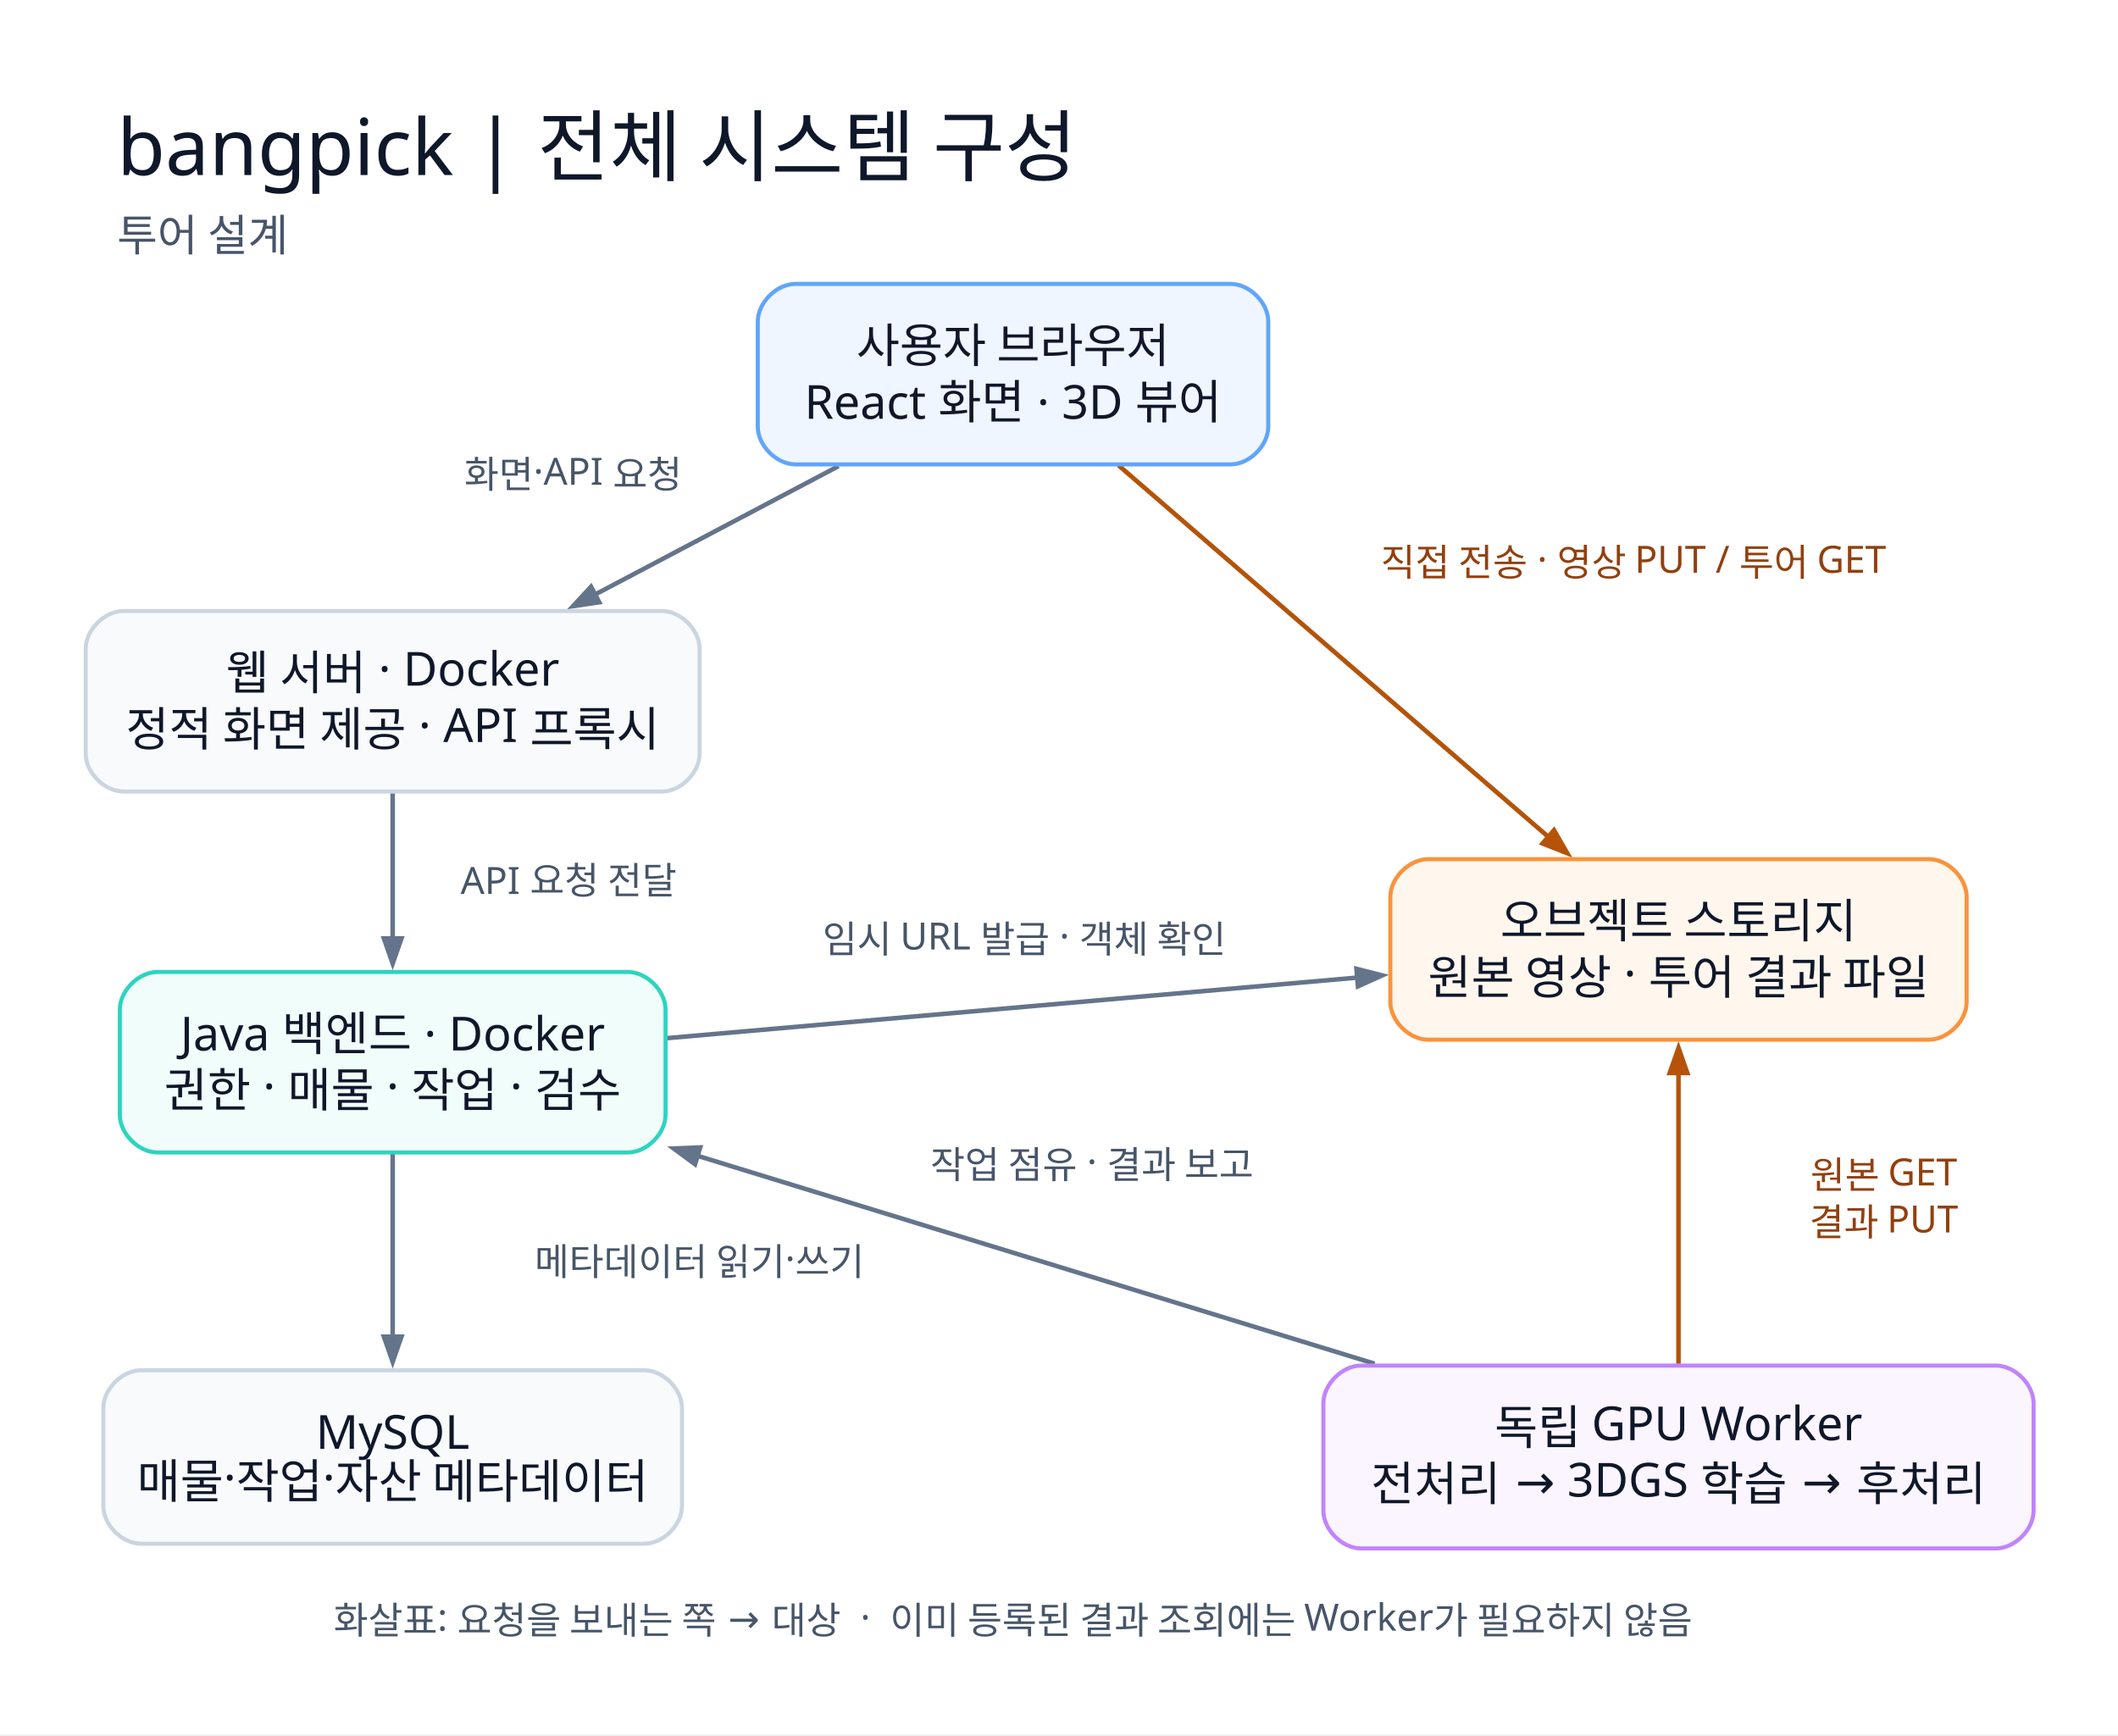
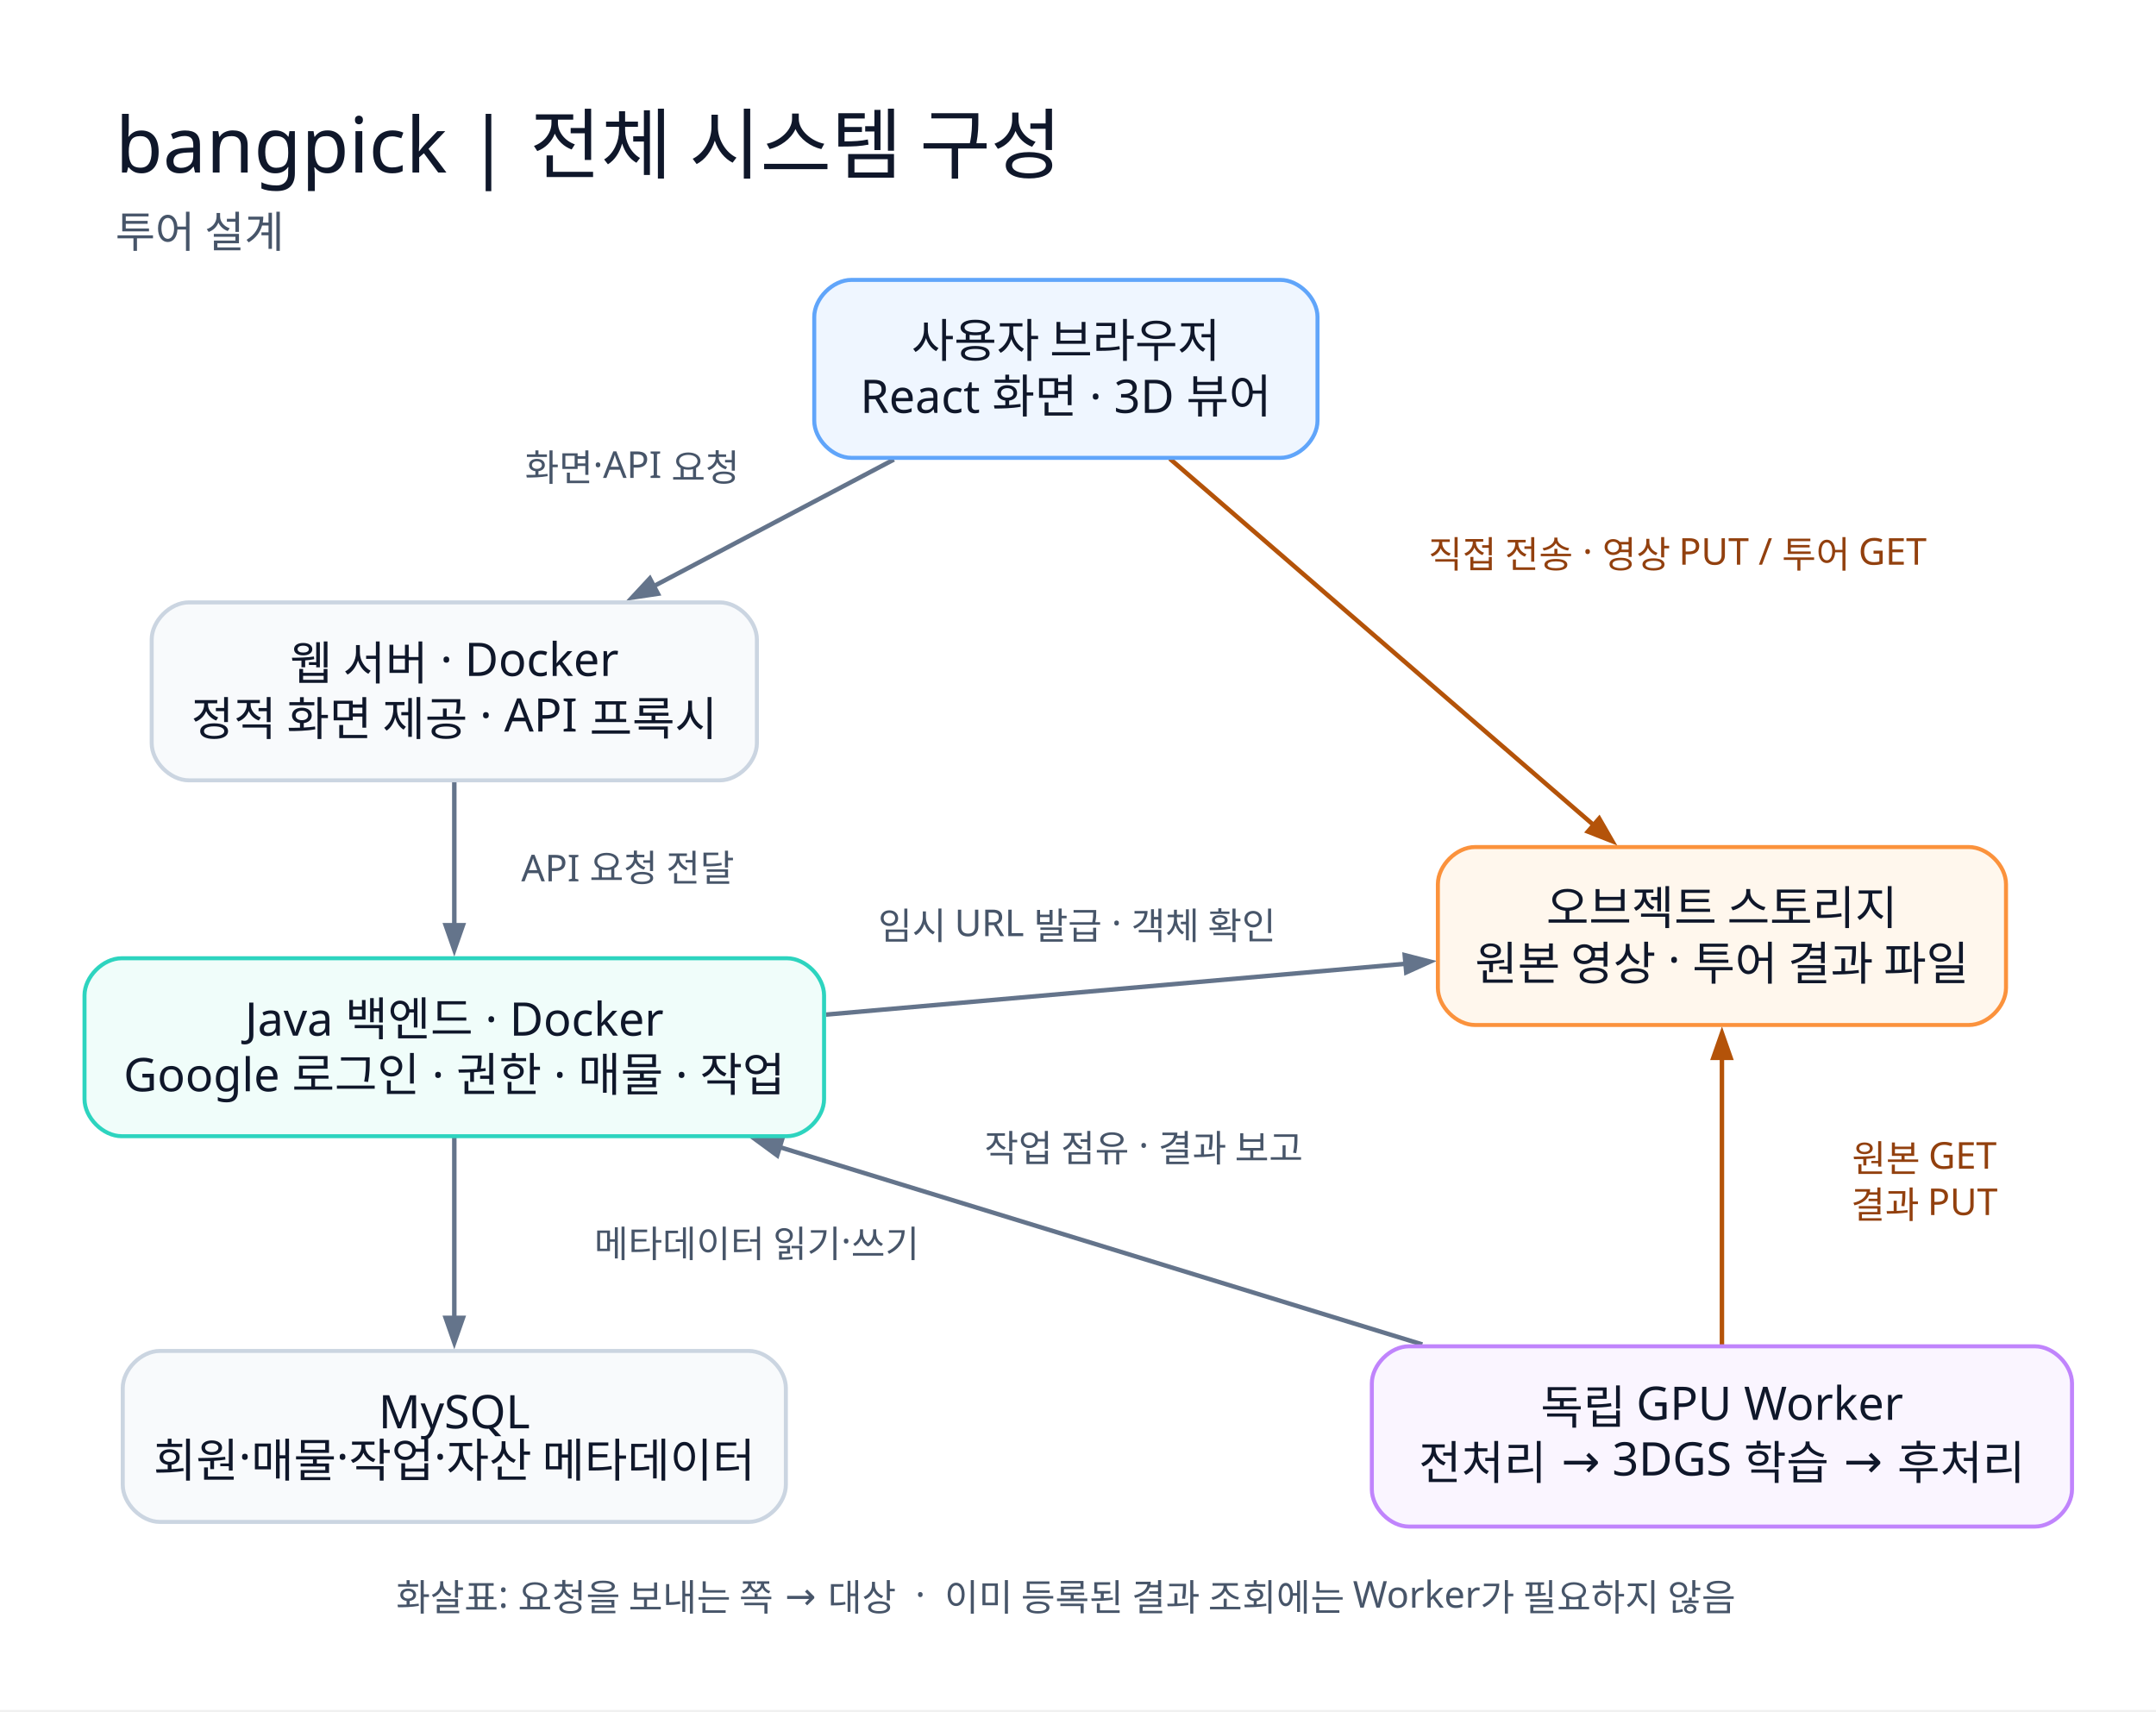
- <svg xmlns="http://www.w3.org/2000/svg" width="676pt" height="554pt" viewBox="0.00 0.00 676.00 554.00">
+ <svg xmlns="http://www.w3.org/2000/svg" width="698pt" height="554pt" viewBox="0.00 0.00 698.00 554.00">
  <g id="graph0" class="graph" transform="scale(1 1) rotate(0) translate(27.36 526.18)">
-     <polygon fill="white" stroke="none" points="-27.36,27.36 -27.36,-526.18 649.06,-526.18 649.06,27.36 -27.36,27.36" />
+     <polygon fill="white" stroke="none" points="-27.36,27.36 -27.36,-526.18 670.81,-526.18 670.81,27.36 -27.36,27.36" />
    <text xml:space="preserve" text-anchor="start" x="10" y="-470.32" font-family="sans-serif" font-size="25.00" fill="#0f172a">bangpick | 전체 시스템 구성</text>
    <text xml:space="preserve" text-anchor="start" x="10" y="-446.07" font-family="sans-serif" font-size="14.00" fill="#475569">투어 설계</text>
    <g id="edge1" class="edge">
-       <path fill="none" stroke="#64748b" stroke-width="1.45" d="M240.28,-377.42C216.03,-364.63 187.47,-349.57 162.31,-336.3" />
-       <polygon fill="#64748b" stroke="#64748b" stroke-width="1.45" points="163.89,-333.97 155.51,-332.72 161.28,-338.93 163.89,-333.97" />
+       <path fill="none" stroke="#64748b" stroke-width="1.45" d="M262.03,-377.42C237.78,-364.63 209.22,-349.57 184.06,-336.3" />
+       <polygon fill="#64748b" stroke="#64748b" stroke-width="1.45" points="185.64,-333.97 177.26,-332.72 183.03,-338.93 185.64,-333.97" />
    </g>
    <g id="edge5" class="edge">
-       <path fill="none" stroke="#b45309" stroke-width="1.45" d="M329.62,-377.68C366.95,-345.41 427.19,-293.34 467.28,-258.69" />
-       <polygon fill="#b45309" stroke="#b45309" stroke-width="1.45" points="468.63,-261.22 472.86,-253.87 464.97,-256.98 468.63,-261.22" />
+       <path fill="none" stroke="#b45309" stroke-width="1.45" d="M351.37,-377.68C388.7,-345.41 448.94,-293.34 489.03,-258.69" />
+       <polygon fill="#b45309" stroke="#b45309" stroke-width="1.45" points="490.38,-261.22 494.61,-253.87 486.72,-256.98 490.38,-261.22" />
    </g>
    <g id="edge2" class="edge">
-       <path fill="none" stroke="#64748b" stroke-width="1.45" d="M97.97,-273.01C97.97,-258.92 97.97,-241.85 97.97,-226.65" />
-       <polygon fill="#64748b" stroke="#64748b" stroke-width="1.45" points="100.77,-226.68 97.97,-218.68 95.17,-226.68 100.77,-226.68" />
+       <path fill="none" stroke="#64748b" stroke-width="1.45" d="M119.72,-273.01C119.72,-258.92 119.72,-241.85 119.72,-226.65" />
+       <polygon fill="#64748b" stroke="#64748b" stroke-width="1.45" points="122.52,-226.68 119.72,-218.68 116.92,-226.68 122.52,-226.68" />
    </g>
    <g id="edge3" class="edge">
-       <path fill="none" stroke="#64748b" stroke-width="1.45" d="M97.97,-157.95C97.97,-140.53 97.97,-118.22 97.97,-99.41" />
-       <polygon fill="#64748b" stroke="#64748b" stroke-width="1.45" points="100.77,-99.57 97.97,-91.57 95.17,-99.57 100.77,-99.57" />
+       <path fill="none" stroke="#64748b" stroke-width="1.45" d="M119.72,-157.95C119.72,-140.53 119.72,-118.22 119.72,-99.41" />
+       <polygon fill="#64748b" stroke="#64748b" stroke-width="1.45" points="122.52,-99.57 119.72,-91.57 116.92,-99.57 122.52,-99.57" />
    </g>
    <g id="edge4" class="edge">
-       <path fill="none" stroke="#64748b" stroke-width="1.45" d="M185.5,-194.85C250.12,-200.52 338.26,-208.25 406.12,-214.2" />
-       <polygon fill="#64748b" stroke="#64748b" stroke-width="1.45" points="405.58,-216.97 413.79,-214.88 406.06,-211.39 405.58,-216.97" />
+       <path fill="none" stroke="#64748b" stroke-width="1.45" d="M240.08,-197.73C299.65,-202.96 370.8,-209.2 427.72,-214.19" />
+       <polygon fill="#64748b" stroke="#64748b" stroke-width="1.45" points="427.42,-216.98 435.63,-214.89 427.91,-211.4 427.42,-216.98" />
    </g>
    <g id="edge6" class="edge">
-       <path fill="none" stroke="#64748b" stroke-width="1.45" d="M411.37,-90.95C346.08,-111 260.33,-137.32 195.03,-157.37" />
-       <polygon fill="#64748b" stroke="#64748b" stroke-width="1.45" points="194.48,-154.61 187.65,-159.64 196.12,-159.97 194.48,-154.61" />
+       <path fill="none" stroke="#64748b" stroke-width="1.45" d="M433.12,-90.95C370.56,-110.16 289.21,-135.14 225.07,-154.83" />
+       <polygon fill="#64748b" stroke="#64748b" stroke-width="1.45" points="224.26,-152.15 217.43,-157.17 225.9,-157.5 224.26,-152.15" />
    </g>
    <g id="edge7" class="edge">
-       <path fill="none" stroke="#b45309" stroke-width="1.45" d="M508.36,-90.89C508.36,-117 508.36,-155.2 508.36,-183.84" />
-       <polygon fill="#b45309" stroke="#b45309" stroke-width="1.45" points="505.57,-183.73 508.37,-191.73 511.17,-183.73 505.57,-183.73" />
+       <path fill="none" stroke="#b45309" stroke-width="1.45" d="M530.11,-90.89C530.11,-117 530.11,-155.2 530.11,-183.84" />
+       <polygon fill="#b45309" stroke="#b45309" stroke-width="1.45" points="527.32,-183.73 530.12,-191.73 532.92,-183.73 527.32,-183.73" />
    </g>
    <g id="node1" class="node">
-       <path fill="#eff6ff" stroke="#60a5fa" stroke-width="1.3" d="M365.43,-435.57C365.43,-435.57 226.5,-435.57 226.5,-435.57 220.5,-435.57 214.5,-429.57 214.5,-423.57 214.5,-423.57 214.5,-389.97 214.5,-389.97 214.5,-383.97 220.5,-377.97 226.5,-377.97 226.5,-377.97 365.43,-377.97 365.43,-377.97 371.43,-377.97 377.43,-383.97 377.43,-389.97 377.43,-389.97 377.43,-423.57 377.43,-423.57 377.43,-429.57 371.43,-435.57 365.43,-435.57" />
-       <text xml:space="preserve" text-anchor="middle" x="295.96" y="-410.52" font-family="sans-serif" font-size="15.00" fill="#0f172a">사용자 브라우저</text>
-       <text xml:space="preserve" text-anchor="middle" x="295.96" y="-392.52" font-family="sans-serif" font-size="15.00" fill="#0f172a">React 화면 · 3D 뷰어</text>
+       <path fill="#eff6ff" stroke="#60a5fa" stroke-width="1.3" d="M387.18,-435.57C387.18,-435.57 248.25,-435.57 248.25,-435.57 242.25,-435.57 236.25,-429.57 236.25,-423.57 236.25,-423.57 236.25,-389.97 236.25,-389.97 236.25,-383.97 242.25,-377.97 248.25,-377.97 248.25,-377.97 387.18,-377.97 387.18,-377.97 393.18,-377.97 399.18,-383.97 399.18,-389.97 399.18,-389.97 399.18,-423.57 399.18,-423.57 399.18,-429.57 393.18,-435.57 387.18,-435.57" />
+       <text xml:space="preserve" text-anchor="middle" x="317.71" y="-410.52" font-family="sans-serif" font-size="15.00" fill="#0f172a">사용자 브라우저</text>
+       <text xml:space="preserve" text-anchor="middle" x="317.71" y="-392.52" font-family="sans-serif" font-size="15.00" fill="#0f172a">React 화면 · 3D 뷰어</text>
    </g>
    <g id="node2" class="node">
-       <path fill="#f8fafc" stroke="#cbd5e1" stroke-width="1.3" d="M183.93,-331.17C183.93,-331.17 12,-331.17 12,-331.17 6,-331.17 0,-325.17 0,-319.17 0,-319.17 0,-285.57 0,-285.57 0,-279.57 6,-273.57 12,-273.57 12,-273.57 183.93,-273.57 183.93,-273.57 189.93,-273.57 195.93,-279.57 195.93,-285.57 195.93,-285.57 195.93,-319.17 195.93,-319.17 195.93,-325.17 189.93,-331.17 183.93,-331.17" />
-       <text xml:space="preserve" text-anchor="middle" x="97.97" y="-306.12" font-family="sans-serif" font-size="15.00" fill="#0f172a">웹 서버 · Docker</text>
-       <text xml:space="preserve" text-anchor="middle" x="97.97" y="-288.12" font-family="sans-serif" font-size="15.00" fill="#0f172a">정적 화면 제공 · API 프록시</text>
+       <path fill="#f8fafc" stroke="#cbd5e1" stroke-width="1.3" d="M205.68,-331.17C205.68,-331.17 33.75,-331.17 33.75,-331.17 27.75,-331.17 21.75,-325.17 21.75,-319.17 21.75,-319.17 21.75,-285.57 21.75,-285.57 21.75,-279.57 27.75,-273.57 33.75,-273.57 33.75,-273.57 205.68,-273.57 205.68,-273.57 211.68,-273.57 217.68,-279.57 217.68,-285.57 217.68,-285.57 217.68,-319.17 217.68,-319.17 217.68,-325.17 211.68,-331.17 205.68,-331.17" />
+       <text xml:space="preserve" text-anchor="middle" x="119.72" y="-306.12" font-family="sans-serif" font-size="15.00" fill="#0f172a">웹 서버 · Docker</text>
+       <text xml:space="preserve" text-anchor="middle" x="119.72" y="-288.12" font-family="sans-serif" font-size="15.00" fill="#0f172a">정적 화면 제공 · API 프록시</text>
    </g>
    <g id="node3" class="node">
-       <path fill="#f0fdfa" stroke="#2dd4bf" stroke-width="1.3" d="M173.06,-215.97C173.06,-215.97 22.87,-215.97 22.87,-215.97 16.88,-215.97 10.88,-209.97 10.88,-203.97 10.88,-203.97 10.88,-170.37 10.88,-170.37 10.88,-164.37 16.88,-158.37 22.88,-158.37 22.88,-158.37 173.06,-158.37 173.06,-158.37 179.06,-158.37 185.06,-164.37 185.06,-170.37 185.06,-170.37 185.06,-203.97 185.06,-203.97 185.06,-209.97 179.06,-215.97 173.06,-215.97" />
-       <text xml:space="preserve" text-anchor="middle" x="97.97" y="-190.92" font-family="sans-serif" font-size="15.00" fill="#0f172a">Java 백엔드 · Docker</text>
-       <text xml:space="preserve" text-anchor="middle" x="97.97" y="-172.92" font-family="sans-serif" font-size="15.00" fill="#0f172a">권한 · 매물 · 작업 · 검수</text>
+       <path fill="#f0fdfa" stroke="#2dd4bf" stroke-width="1.3" d="M227.43,-215.97C227.43,-215.97 12,-215.97 12,-215.97 6,-215.97 0,-209.97 0,-203.97 0,-203.97 0,-170.37 0,-170.37 0,-164.37 6,-158.37 12,-158.37 12,-158.37 227.43,-158.37 227.43,-158.37 233.43,-158.37 239.43,-164.37 239.43,-170.37 239.43,-170.37 239.43,-203.97 239.43,-203.97 239.43,-209.97 233.43,-215.97 227.43,-215.97" />
+       <text xml:space="preserve" text-anchor="middle" x="119.72" y="-190.92" font-family="sans-serif" font-size="15.00" fill="#0f172a">Java 백엔드 · Docker</text>
+       <text xml:space="preserve" text-anchor="middle" x="119.72" y="-172.92" font-family="sans-serif" font-size="15.00" fill="#0f172a">Google 로그인 · 권한 · 매물 · 작업</text>
    </g>
    <g id="node4" class="node">
-       <path fill="#f8fafc" stroke="#cbd5e1" stroke-width="1.3" d="M178.31,-88.85C178.31,-88.85 17.62,-88.85 17.62,-88.85 11.62,-88.85 5.62,-82.85 5.62,-76.85 5.62,-76.85 5.62,-45.5 5.62,-45.5 5.62,-39.5 11.62,-33.5 17.62,-33.5 17.62,-33.5 178.31,-33.5 178.31,-33.5 184.31,-33.5 190.31,-39.5 190.31,-45.5 190.31,-45.5 190.31,-76.85 190.31,-76.85 190.31,-82.85 184.31,-88.85 178.31,-88.85" />
-       <text xml:space="preserve" text-anchor="middle" x="97.97" y="-63.8" font-family="sans-serif" font-size="15.00" fill="#0f172a">MySQL</text>
-       <text xml:space="preserve" text-anchor="middle" x="97.97" y="-48.05" font-family="sans-serif" font-size="15.00" fill="#0f172a">매물·작업·자산 메타데이터</text>
+       <path fill="#f8fafc" stroke="#cbd5e1" stroke-width="1.3" d="M215.06,-88.85C215.06,-88.85 24.37,-88.85 24.37,-88.85 18.38,-88.85 12.38,-82.85 12.38,-76.85 12.38,-76.85 12.38,-45.5 12.38,-45.5 12.38,-39.5 18.38,-33.5 24.38,-33.5 24.38,-33.5 215.06,-33.5 215.06,-33.5 221.06,-33.5 227.06,-39.5 227.06,-45.5 227.06,-45.5 227.06,-76.85 227.06,-76.85 227.06,-82.85 221.06,-88.85 215.06,-88.85" />
+       <text xml:space="preserve" text-anchor="middle" x="119.72" y="-63.8" font-family="sans-serif" font-size="15.00" fill="#0f172a">MySQL</text>
+       <text xml:space="preserve" text-anchor="middle" x="119.72" y="-48.05" font-family="sans-serif" font-size="15.00" fill="#0f172a">회원·매물·작업·자산 메타데이터</text>
    </g>
    <g id="node5" class="node">
-       <path fill="#fff7ed" stroke="#fb923c" stroke-width="1.3" d="M588.33,-251.97C588.33,-251.97 428.4,-251.97 428.4,-251.97 422.4,-251.97 416.4,-245.97 416.4,-239.97 416.4,-239.97 416.4,-206.37 416.4,-206.37 416.4,-200.37 422.4,-194.37 428.4,-194.37 428.4,-194.37 588.33,-194.37 588.33,-194.37 594.33,-194.37 600.33,-200.37 600.33,-206.37 600.33,-206.37 600.33,-239.97 600.33,-239.97 600.33,-245.97 594.33,-251.97 588.33,-251.97" />
-       <text xml:space="preserve" text-anchor="middle" x="508.36" y="-226.92" font-family="sans-serif" font-size="15.00" fill="#0f172a">오브젝트 스토리지</text>
-       <text xml:space="preserve" text-anchor="middle" x="508.36" y="-208.92" font-family="sans-serif" font-size="15.00" fill="#0f172a">원본 영상 · 투어 결과 파일</text>
+       <path fill="#fff7ed" stroke="#fb923c" stroke-width="1.3" d="M610.08,-251.97C610.08,-251.97 450.15,-251.97 450.15,-251.97 444.15,-251.97 438.15,-245.97 438.15,-239.97 438.15,-239.97 438.15,-206.37 438.15,-206.37 438.15,-200.37 444.15,-194.37 450.15,-194.37 450.15,-194.37 610.08,-194.37 610.08,-194.37 616.08,-194.37 622.08,-200.37 622.08,-206.37 622.08,-206.37 622.08,-239.97 622.08,-239.97 622.08,-245.97 616.08,-251.97 610.08,-251.97" />
+       <text xml:space="preserve" text-anchor="middle" x="530.11" y="-226.92" font-family="sans-serif" font-size="15.00" fill="#0f172a">오브젝트 스토리지</text>
+       <text xml:space="preserve" text-anchor="middle" x="530.11" y="-208.92" font-family="sans-serif" font-size="15.00" fill="#0f172a">원본 영상 · 투어 결과 파일</text>
    </g>
    <g id="node6" class="node">
-       <path fill="#faf5ff" stroke="#c084fc" stroke-width="1.3" d="M609.7,-90.35C609.7,-90.35 407.02,-90.35 407.02,-90.35 401.02,-90.35 395.02,-84.35 395.02,-78.35 395.02,-78.35 395.02,-44 395.02,-44 395.02,-38 401.02,-32 407.02,-32 407.02,-32 609.7,-32 609.7,-32 615.7,-32 621.7,-38 621.7,-44 621.7,-44 621.7,-78.35 621.7,-78.35 621.7,-84.35 615.7,-90.35 609.7,-90.35" />
-       <text xml:space="preserve" text-anchor="middle" x="508.36" y="-65.3" font-family="sans-serif" font-size="15.00" fill="#0f172a">독립 GPU Worker</text>
-       <text xml:space="preserve" text-anchor="middle" x="508.36" y="-47.3" font-family="sans-serif" font-size="15.00" fill="#0f172a">전처리 → 3DGS 학습 → 후처리</text>
+       <path fill="#faf5ff" stroke="#c084fc" stroke-width="1.3" d="M631.45,-90.35C631.45,-90.35 428.77,-90.35 428.77,-90.35 422.77,-90.35 416.77,-84.35 416.77,-78.35 416.77,-78.35 416.77,-44 416.77,-44 416.77,-38 422.77,-32 428.77,-32 428.77,-32 631.45,-32 631.45,-32 637.45,-32 643.45,-38 643.45,-44 643.45,-44 643.45,-78.35 643.45,-78.35 643.45,-84.35 637.45,-90.35 631.45,-90.35" />
+       <text xml:space="preserve" text-anchor="middle" x="530.11" y="-65.3" font-family="sans-serif" font-size="15.00" fill="#0f172a">독립 GPU Worker</text>
+       <text xml:space="preserve" text-anchor="middle" x="530.11" y="-47.3" font-family="sans-serif" font-size="15.00" fill="#0f172a">전처리 → 3DGS 학습 → 후처리</text>
    </g>
    <g id="node7" class="node">
-       <polygon fill="white" stroke="white" stroke-width="1.3" points="192.55,-382.95 118.57,-382.95 118.57,-365.79 192.55,-365.79 192.55,-382.95" />
-       <text xml:space="preserve" text-anchor="middle" x="155.56" y="-370.47" font-family="sans-serif" font-size="12.00" fill="#475569">화면·API 요청</text>
+       <polygon fill="white" stroke="white" stroke-width="1.3" points="214.3,-382.95 140.32,-382.95 140.32,-365.79 214.3,-365.79 214.3,-382.95" />
+       <text xml:space="preserve" text-anchor="middle" x="177.31" y="-370.47" font-family="sans-serif" font-size="12.00" fill="#475569">화면·API 요청</text>
    </g>
    <g id="node8" class="node">
-       <polygon fill="white" stroke="white" stroke-width="1.3" points="577.45,-354.87 410.47,-354.87 410.47,-337.71 577.45,-337.71 577.45,-354.87" />
-       <text xml:space="preserve" text-anchor="middle" x="493.96" y="-342.39" font-family="sans-serif" font-size="12.00" fill="#92400e">직접 전송 · 영상 PUT / 투어 GET</text>
+       <polygon fill="white" stroke="white" stroke-width="1.3" points="599.21,-354.87 432.23,-354.87 432.23,-337.71 599.21,-337.71 599.21,-354.87" />
+       <text xml:space="preserve" text-anchor="middle" x="515.72" y="-342.39" font-family="sans-serif" font-size="12.00" fill="#92400e">직접 전송 · 영상 PUT / 투어 GET</text>
    </g>
    <g id="node9" class="node">
-       <polygon fill="white" stroke="white" stroke-width="1.3" points="191.11,-253.35 117.13,-253.35 117.13,-236.19 191.11,-236.19 191.11,-253.35" />
-       <text xml:space="preserve" text-anchor="middle" x="154.12" y="-240.87" font-family="sans-serif" font-size="12.00" fill="#475569">API 요청 전달</text>
+       <polygon fill="white" stroke="white" stroke-width="1.3" points="212.86,-253.35 138.88,-253.35 138.88,-236.19 212.86,-236.19 212.86,-253.35" />
+       <text xml:space="preserve" text-anchor="middle" x="175.87" y="-240.87" font-family="sans-serif" font-size="12.00" fill="#475569">API 요청 전달</text>
    </g>
    <g id="node10" class="node">
-       <polygon fill="white" stroke="white" stroke-width="1.3" points="249.37,-131.67 142.39,-131.67 142.39,-114.51 249.37,-114.51 249.37,-131.67" />
-       <text xml:space="preserve" text-anchor="middle" x="195.88" y="-119.19" font-family="sans-serif" font-size="12.00" fill="#475569">메타데이터 읽기·쓰기</text>
+       <polygon fill="white" stroke="white" stroke-width="1.3" points="271.12,-131.67 164.14,-131.67 164.14,-114.51 271.12,-114.51 271.12,-131.67" />
+       <text xml:space="preserve" text-anchor="middle" x="217.63" y="-119.19" font-family="sans-serif" font-size="12.00" fill="#475569">메타데이터 읽기·쓰기</text>
    </g>
    <g id="node11" class="node">
-       <polygon fill="white" stroke="white" stroke-width="1.3" points="366.18,-234.63 232.95,-234.63 232.95,-217.47 366.18,-217.47 366.18,-234.63" />
-       <text xml:space="preserve" text-anchor="middle" x="299.56" y="-222.15" font-family="sans-serif" font-size="12.00" fill="#475569">임시 URL 발급 · 객체 확인</text>
+       <polygon fill="white" stroke="white" stroke-width="1.3" points="387.93,-234.63 254.7,-234.63 254.7,-217.47 387.93,-217.47 387.93,-234.63" />
+       <text xml:space="preserve" text-anchor="middle" x="321.31" y="-222.15" font-family="sans-serif" font-size="12.00" fill="#475569">임시 URL 발급 · 객체 확인</text>
    </g>
    <g id="node12" class="node">
-       <polygon fill="white" stroke="white" stroke-width="1.3" points="373.9,-162.63 268.42,-162.63 268.42,-145.47 373.9,-145.47 373.9,-162.63" />
-       <text xml:space="preserve" text-anchor="middle" x="321.16" y="-150.15" font-family="sans-serif" font-size="12.00" fill="#475569">작업 점유 · 결과 보고</text>
+       <polygon fill="white" stroke="white" stroke-width="1.3" points="395.65,-162.63 290.17,-162.63 290.17,-145.47 395.65,-145.47 395.65,-162.63" />
+       <text xml:space="preserve" text-anchor="middle" x="342.91" y="-150.15" font-family="sans-serif" font-size="12.00" fill="#475569">작업 점유 · 결과 보고</text>
    </g>
    <g id="node13" class="node">
-       <polygon fill="white" stroke="white" stroke-width="1.3" points="601.5,-159.33 546.27,-159.33 546.27,-127.17 601.5,-127.17 601.5,-159.33" />
-       <text xml:space="preserve" text-anchor="middle" x="573.88" y="-146.85" font-family="sans-serif" font-size="12.00" fill="#92400e">원본 GET</text>
-       <text xml:space="preserve" text-anchor="middle" x="573.88" y="-131.85" font-family="sans-serif" font-size="12.00" fill="#92400e">결과 PUT</text>
+       <polygon fill="white" stroke="white" stroke-width="1.3" points="623.25,-159.33 568.02,-159.33 568.02,-127.17 623.25,-127.17 623.25,-159.33" />
+       <text xml:space="preserve" text-anchor="middle" x="595.63" y="-146.85" font-family="sans-serif" font-size="12.00" fill="#92400e">원본 GET</text>
+       <text xml:space="preserve" text-anchor="middle" x="595.63" y="-131.85" font-family="sans-serif" font-size="12.00" fill="#92400e">결과 PUT</text>
    </g>
    <g id="node14" class="node">
-       <polygon fill="white" stroke="white" stroke-width="1.3" points="508.08,-17.23 83.85,-17.23 83.85,0 508.08,0 508.08,-17.23" />
-       <text xml:space="preserve" text-anchor="middle" x="295.96" y="-4.75" font-family="sans-serif" font-size="12.00" fill="#475569">화살표: 요청을 보내는 쪽 → 대상  ·  이미 등록된 결과 조회에는 Worker가 필요하지 않음</text>
+       <polygon fill="white" stroke="white" stroke-width="1.3" points="529.83,-17.23 105.6,-17.23 105.6,0 529.83,0 529.83,-17.23" />
+       <text xml:space="preserve" text-anchor="middle" x="317.71" y="-4.75" font-family="sans-serif" font-size="12.00" fill="#475569">화살표: 요청을 보내는 쪽 → 대상  ·  이미 등록된 결과 조회에는 Worker가 필요하지 않음</text>
    </g>
  </g>
</svg>
